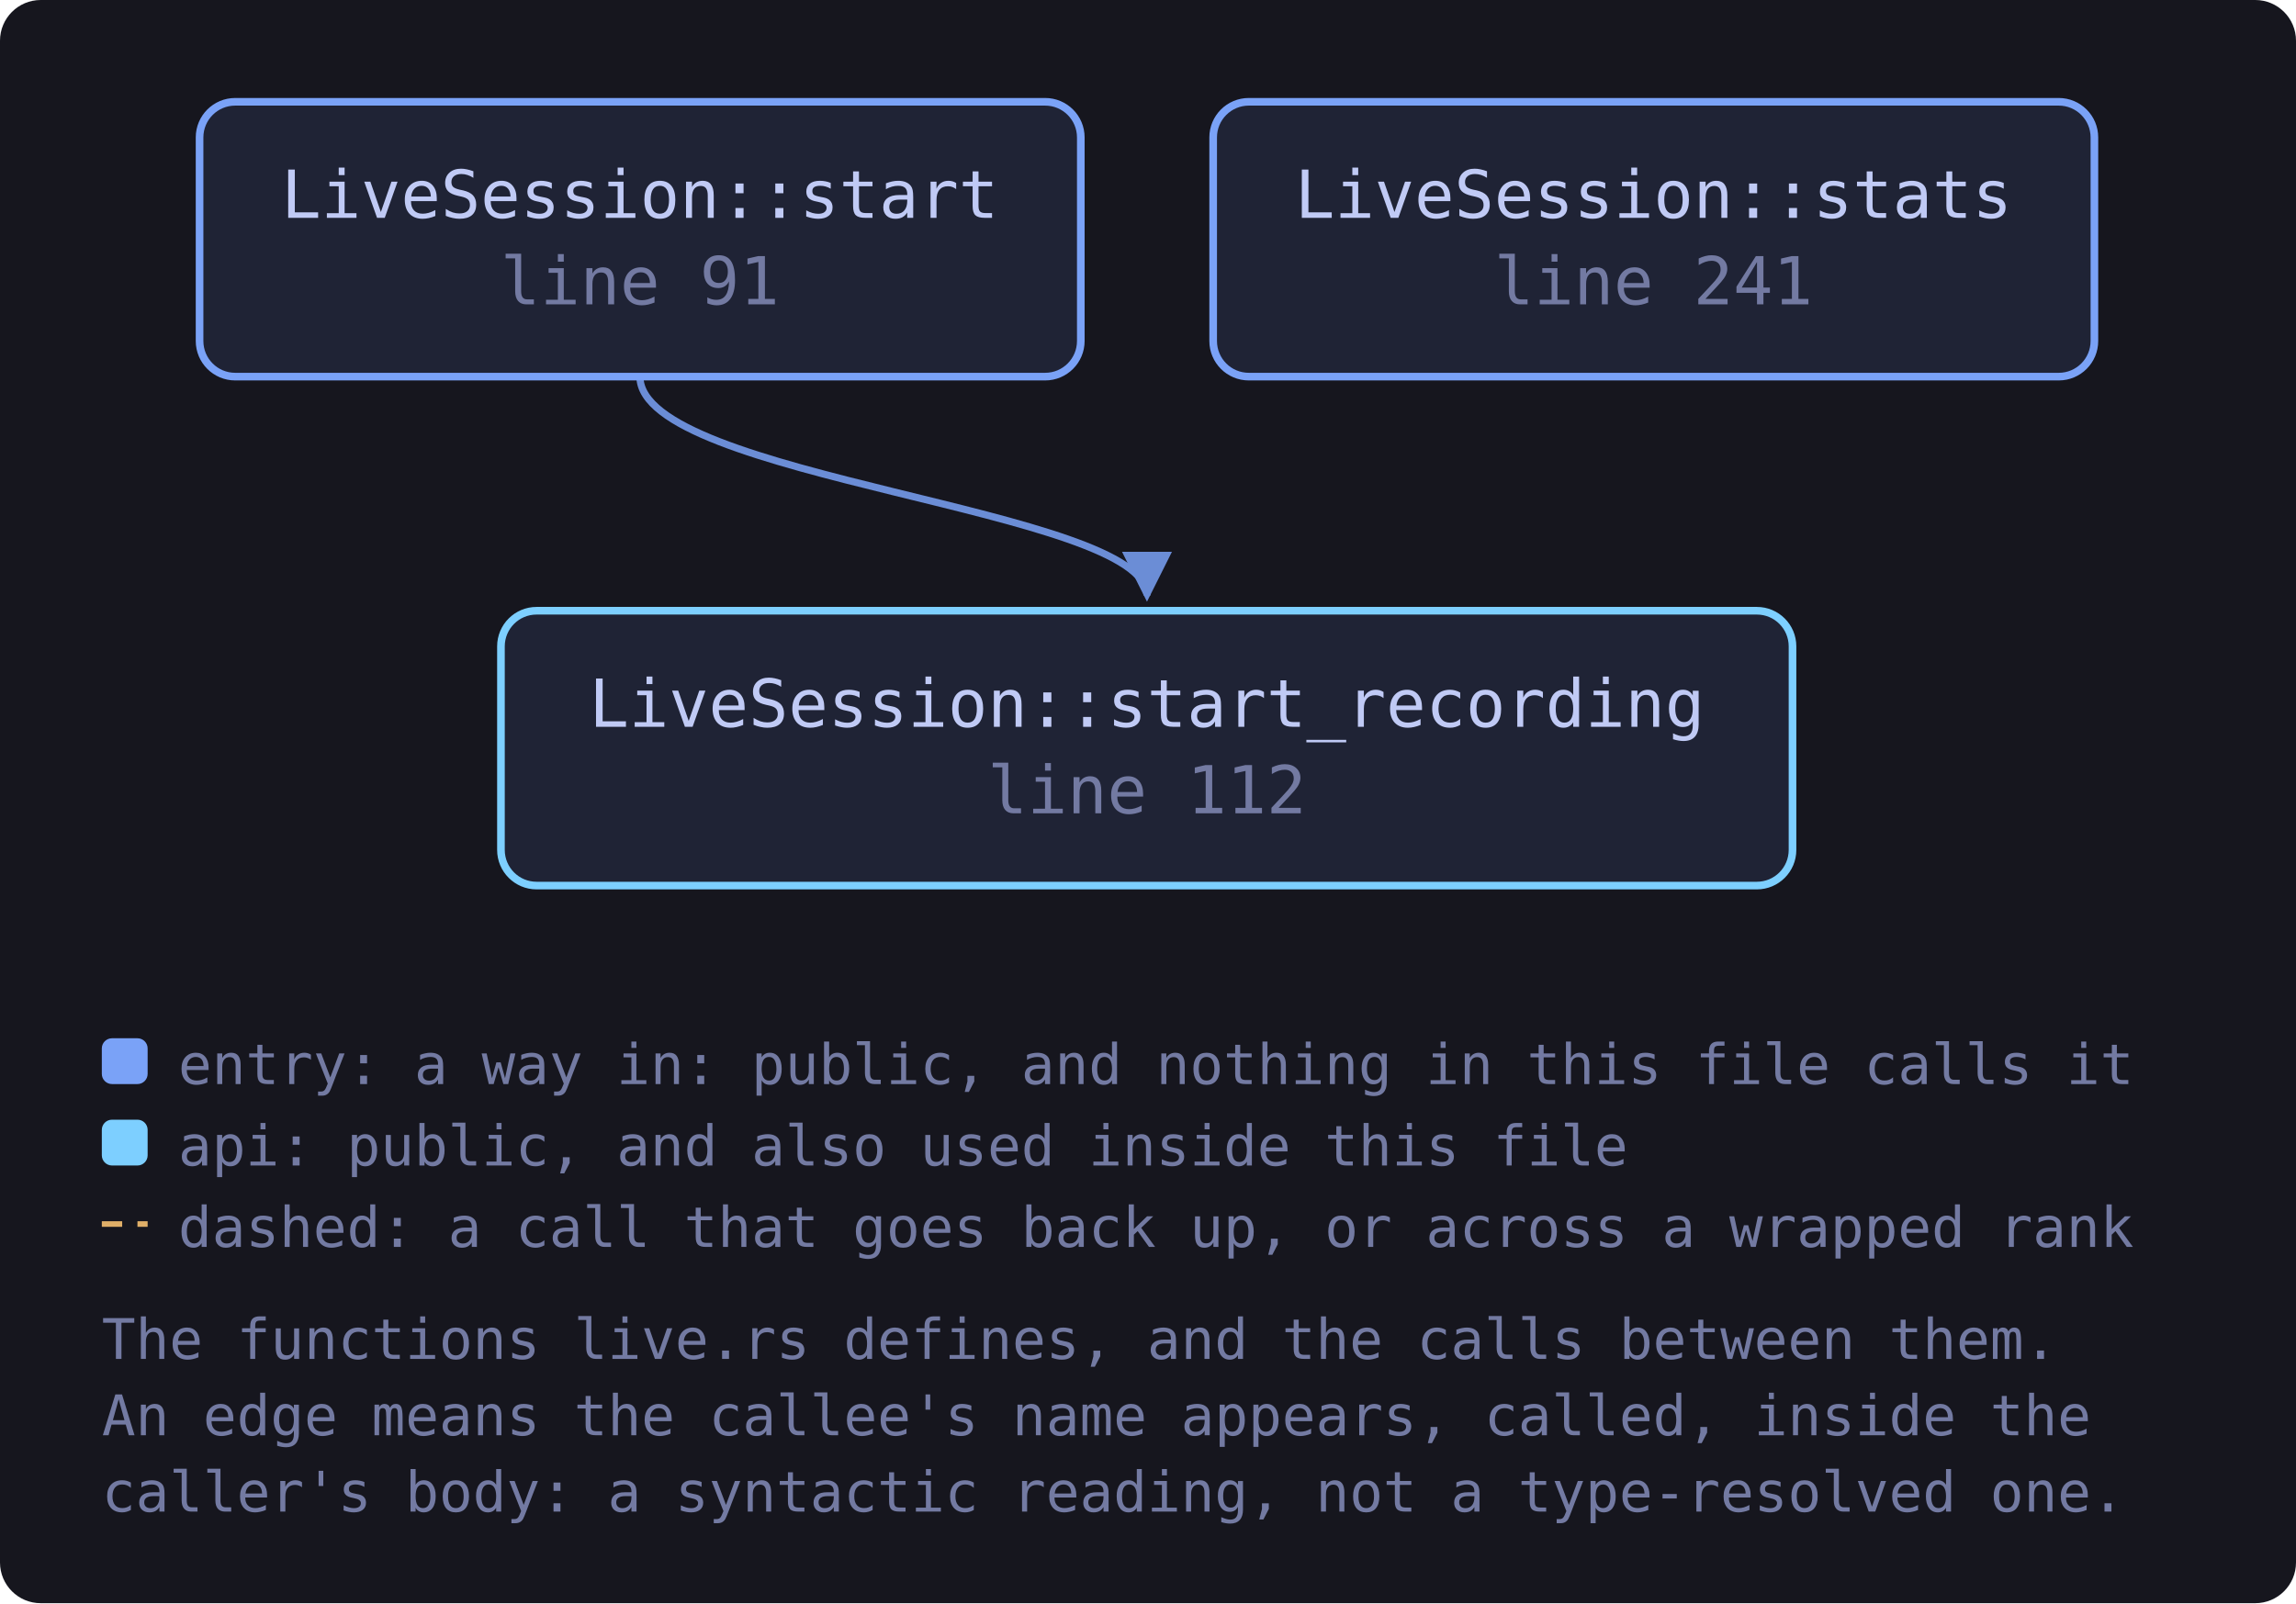
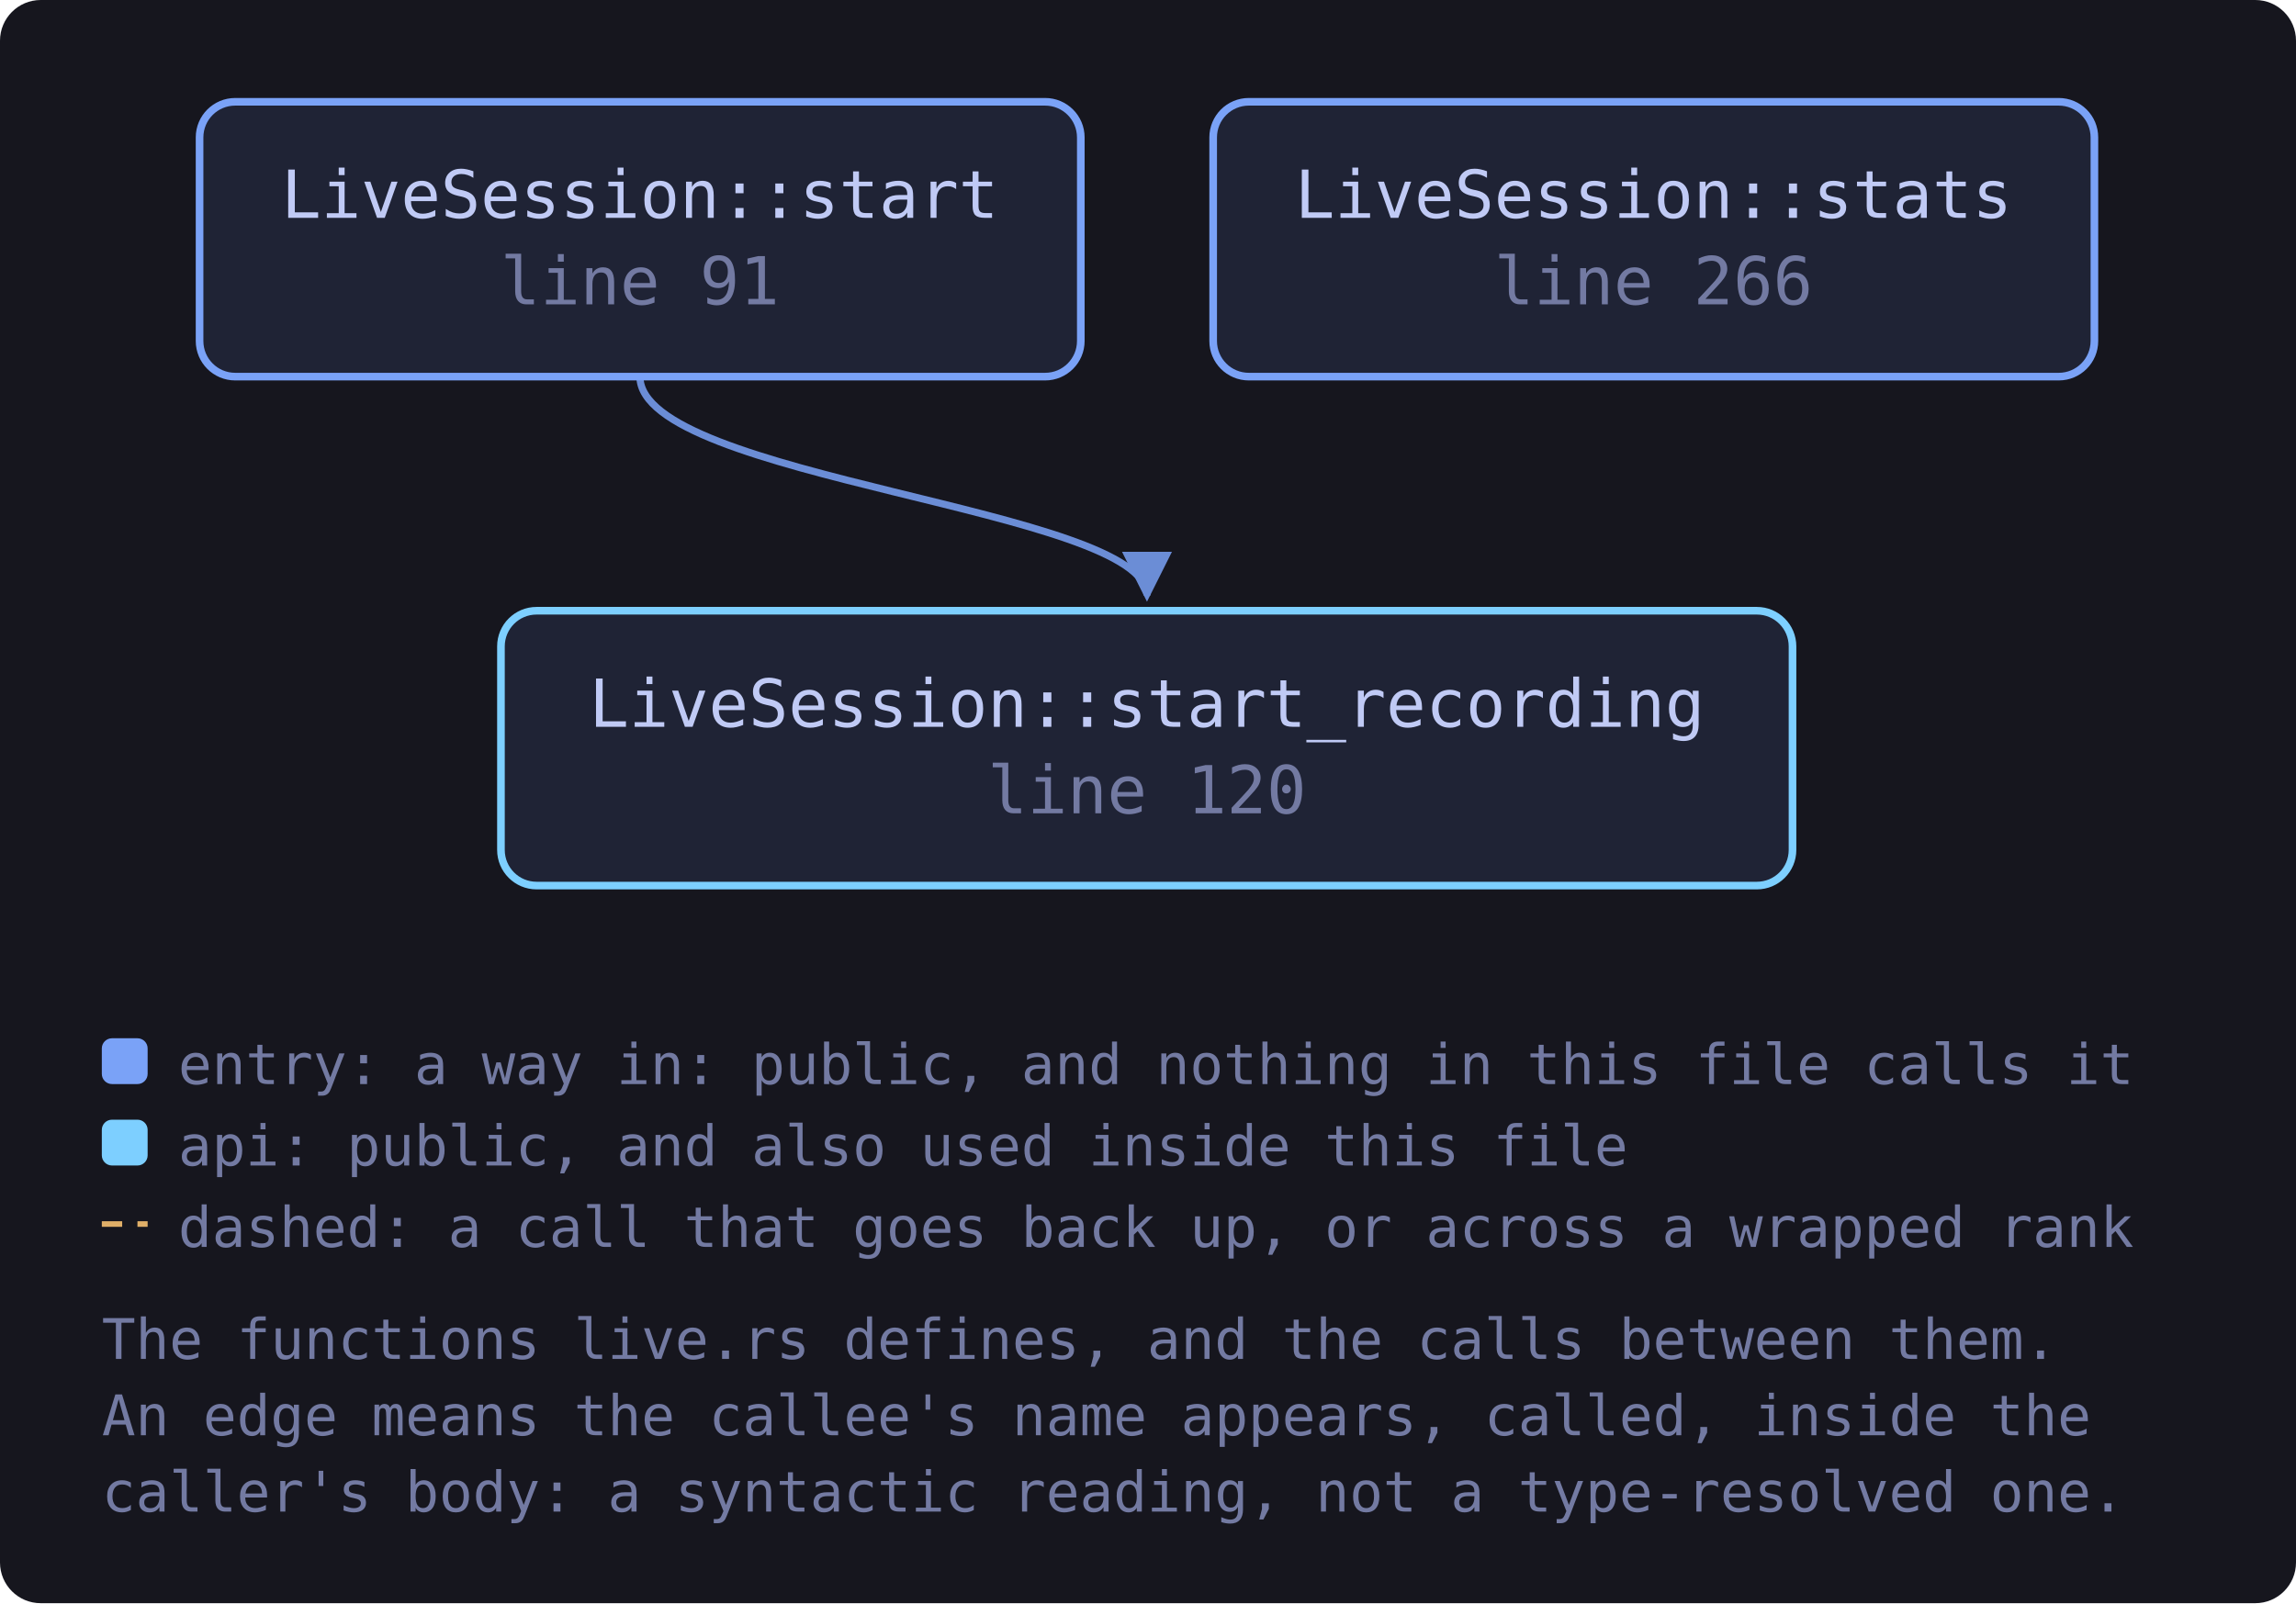
<svg xmlns="http://www.w3.org/2000/svg" viewBox="0 0 451 315" width="451" height="315" style="max-width:100%;height:auto" role="img" aria-label="flowchart">
  <defs>
    <marker id="a-muted" viewBox="0 0 8 8" refX="7" refY="4" markerWidth="7" markerHeight="7" orient="auto-start-reverse">
      <path d="M0 0 L8 4 L0 8 z" fill="var(--muted, #737aa2)" />
    </marker>
    <marker id="a-warn" viewBox="0 0 8 8" refX="7" refY="4" markerWidth="7" markerHeight="7" orient="auto-start-reverse">
      <path d="M0 0 L8 4 L0 8 z" fill="var(--warn, #e0af68)" />
    </marker>
    <marker id="a-accent" viewBox="0 0 8 8" refX="7" refY="4" markerWidth="7" markerHeight="7" orient="auto-start-reverse">
      <path d="M0 0 L8 4 L0 8 z" fill="var(--accent, #7aa2f7)" />
    </marker>
    <marker id="a-cyan" viewBox="0 0 8 8" refX="7" refY="4" markerWidth="7" markerHeight="7" orient="auto-start-reverse">
      <path d="M0 0 L8 4 L0 8 z" fill="var(--cyan, #7dcfff)" />
    </marker>
    <marker id="a-accent-2" viewBox="0 0 8 8" refX="7" refY="4" markerWidth="7" markerHeight="7" orient="auto-start-reverse">
      <path d="M0 0 L8 4 L0 8 z" fill="var(--accent-2, #bb9af7)" />
    </marker>
  </defs>
  <rect x="0" y="0" width="451" height="315" fill="var(--bg-inset, #16161e)" rx="8" />
  <path d="M125.7 74.0 C 125.7 94.0, 225.3 100.0, 225.3 117.0" fill="none" stroke="var(--accent, #7aa2f7)" stroke-width="1.4" opacity="0.85" marker-end="url(#a-accent)" />
  <a href="https://github.com/tilas01/veilvoice/blob/main/crates/veilvoice-audio/src/live.rs#L91" target="_blank" rel="noopener noreferrer">
    <rect x="39.2" y="20.0" width="173.1" height="54.0" rx="7" fill="var(--bg-soft, #1f2335)" stroke="var(--accent, #7aa2f7)" stroke-width="1.5" />
    <text x="125.7" y="42.8" font-family="ui-monospace, SFMono-Regular, Menlo, Consolas, monospace" font-size="13" fill="var(--fg, #c0caf5)" text-anchor="middle">LiveSession::start</text>
    <text x="125.7" y="59.8" font-family="ui-monospace, SFMono-Regular, Menlo, Consolas, monospace" font-size="13" fill="var(--muted, #737aa2)" text-anchor="middle">line 91</text>
  </a>
-   <a href="https://github.com/tilas01/veilvoice/blob/main/crates/veilvoice-audio/src/live.rs#L112" target="_blank" rel="noopener noreferrer">
+   <a href="https://github.com/tilas01/veilvoice/blob/main/crates/veilvoice-audio/src/live.rs#L120" target="_blank" rel="noopener noreferrer">
    <rect x="98.4" y="120.0" width="253.7" height="54.0" rx="7" fill="var(--bg-soft, #1f2335)" stroke="var(--cyan, #7dcfff)" stroke-width="1.5" />
    <text x="225.3" y="142.8" font-family="ui-monospace, SFMono-Regular, Menlo, Consolas, monospace" font-size="13" fill="var(--fg, #c0caf5)" text-anchor="middle">LiveSession::start_recording</text>
-     <text x="225.3" y="159.8" font-family="ui-monospace, SFMono-Regular, Menlo, Consolas, monospace" font-size="13" fill="var(--muted, #737aa2)" text-anchor="middle">line 112</text>
+     <text x="225.3" y="159.8" font-family="ui-monospace, SFMono-Regular, Menlo, Consolas, monospace" font-size="13" fill="var(--muted, #737aa2)" text-anchor="middle">line 120</text>
  </a>
-   <a href="https://github.com/tilas01/veilvoice/blob/main/crates/veilvoice-audio/src/live.rs#L241" target="_blank" rel="noopener noreferrer">
+   <a href="https://github.com/tilas01/veilvoice/blob/main/crates/veilvoice-audio/src/live.rs#L266" target="_blank" rel="noopener noreferrer">
    <rect x="238.3" y="20.0" width="173.1" height="54.0" rx="7" fill="var(--bg-soft, #1f2335)" stroke="var(--accent, #7aa2f7)" stroke-width="1.5" />
    <text x="324.8" y="42.8" font-family="ui-monospace, SFMono-Regular, Menlo, Consolas, monospace" font-size="13" fill="var(--fg, #c0caf5)" text-anchor="middle">LiveSession::stats</text>
-     <text x="324.8" y="59.8" font-family="ui-monospace, SFMono-Regular, Menlo, Consolas, monospace" font-size="13" fill="var(--muted, #737aa2)" text-anchor="middle">line 241</text>
+     <text x="324.8" y="59.8" font-family="ui-monospace, SFMono-Regular, Menlo, Consolas, monospace" font-size="13" fill="var(--muted, #737aa2)" text-anchor="middle">line 266</text>
  </a>
  <rect x="20.0" y="204.0" width="9" height="9" rx="2" fill="var(--accent, #7aa2f7)" />
  <text x="35.0" y="213.0" font-family="ui-monospace, SFMono-Regular, Menlo, Consolas, monospace" font-size="11" fill="var(--muted, #737aa2)">entry: a way in: public, and nothing in this file calls it</text>
  <rect x="20.0" y="220.0" width="9" height="9" rx="2" fill="var(--cyan, #7dcfff)" />
  <text x="35.0" y="229.0" font-family="ui-monospace, SFMono-Regular, Menlo, Consolas, monospace" font-size="11" fill="var(--muted, #737aa2)">api: public, and also used inside this file</text>
  <path d="M20.0 240.5 L29.0 240.5" stroke="var(--warn, #e0af68)" stroke-width="1.1" stroke-dasharray="4 3" />
  <text x="35.0" y="245.0" font-family="ui-monospace, SFMono-Regular, Menlo, Consolas, monospace" font-size="11" fill="var(--muted, #737aa2)">dashed: a call that goes back up, or across a wrapped rank</text>
  <text x="20.0" y="267.0" font-family="ui-monospace, SFMono-Regular, Menlo, Consolas, monospace" font-size="11" fill="var(--muted, #737aa2)">The functions live.rs defines, and the calls between them.</text>
  <text x="20.0" y="282.0" font-family="ui-monospace, SFMono-Regular, Menlo, Consolas, monospace" font-size="11" fill="var(--muted, #737aa2)">An edge means the callee's name appears, called, inside the</text>
  <text x="20.0" y="297.0" font-family="ui-monospace, SFMono-Regular, Menlo, Consolas, monospace" font-size="11" fill="var(--muted, #737aa2)">caller's body: a syntactic reading, not a type-resolved one.</text>
</svg>
